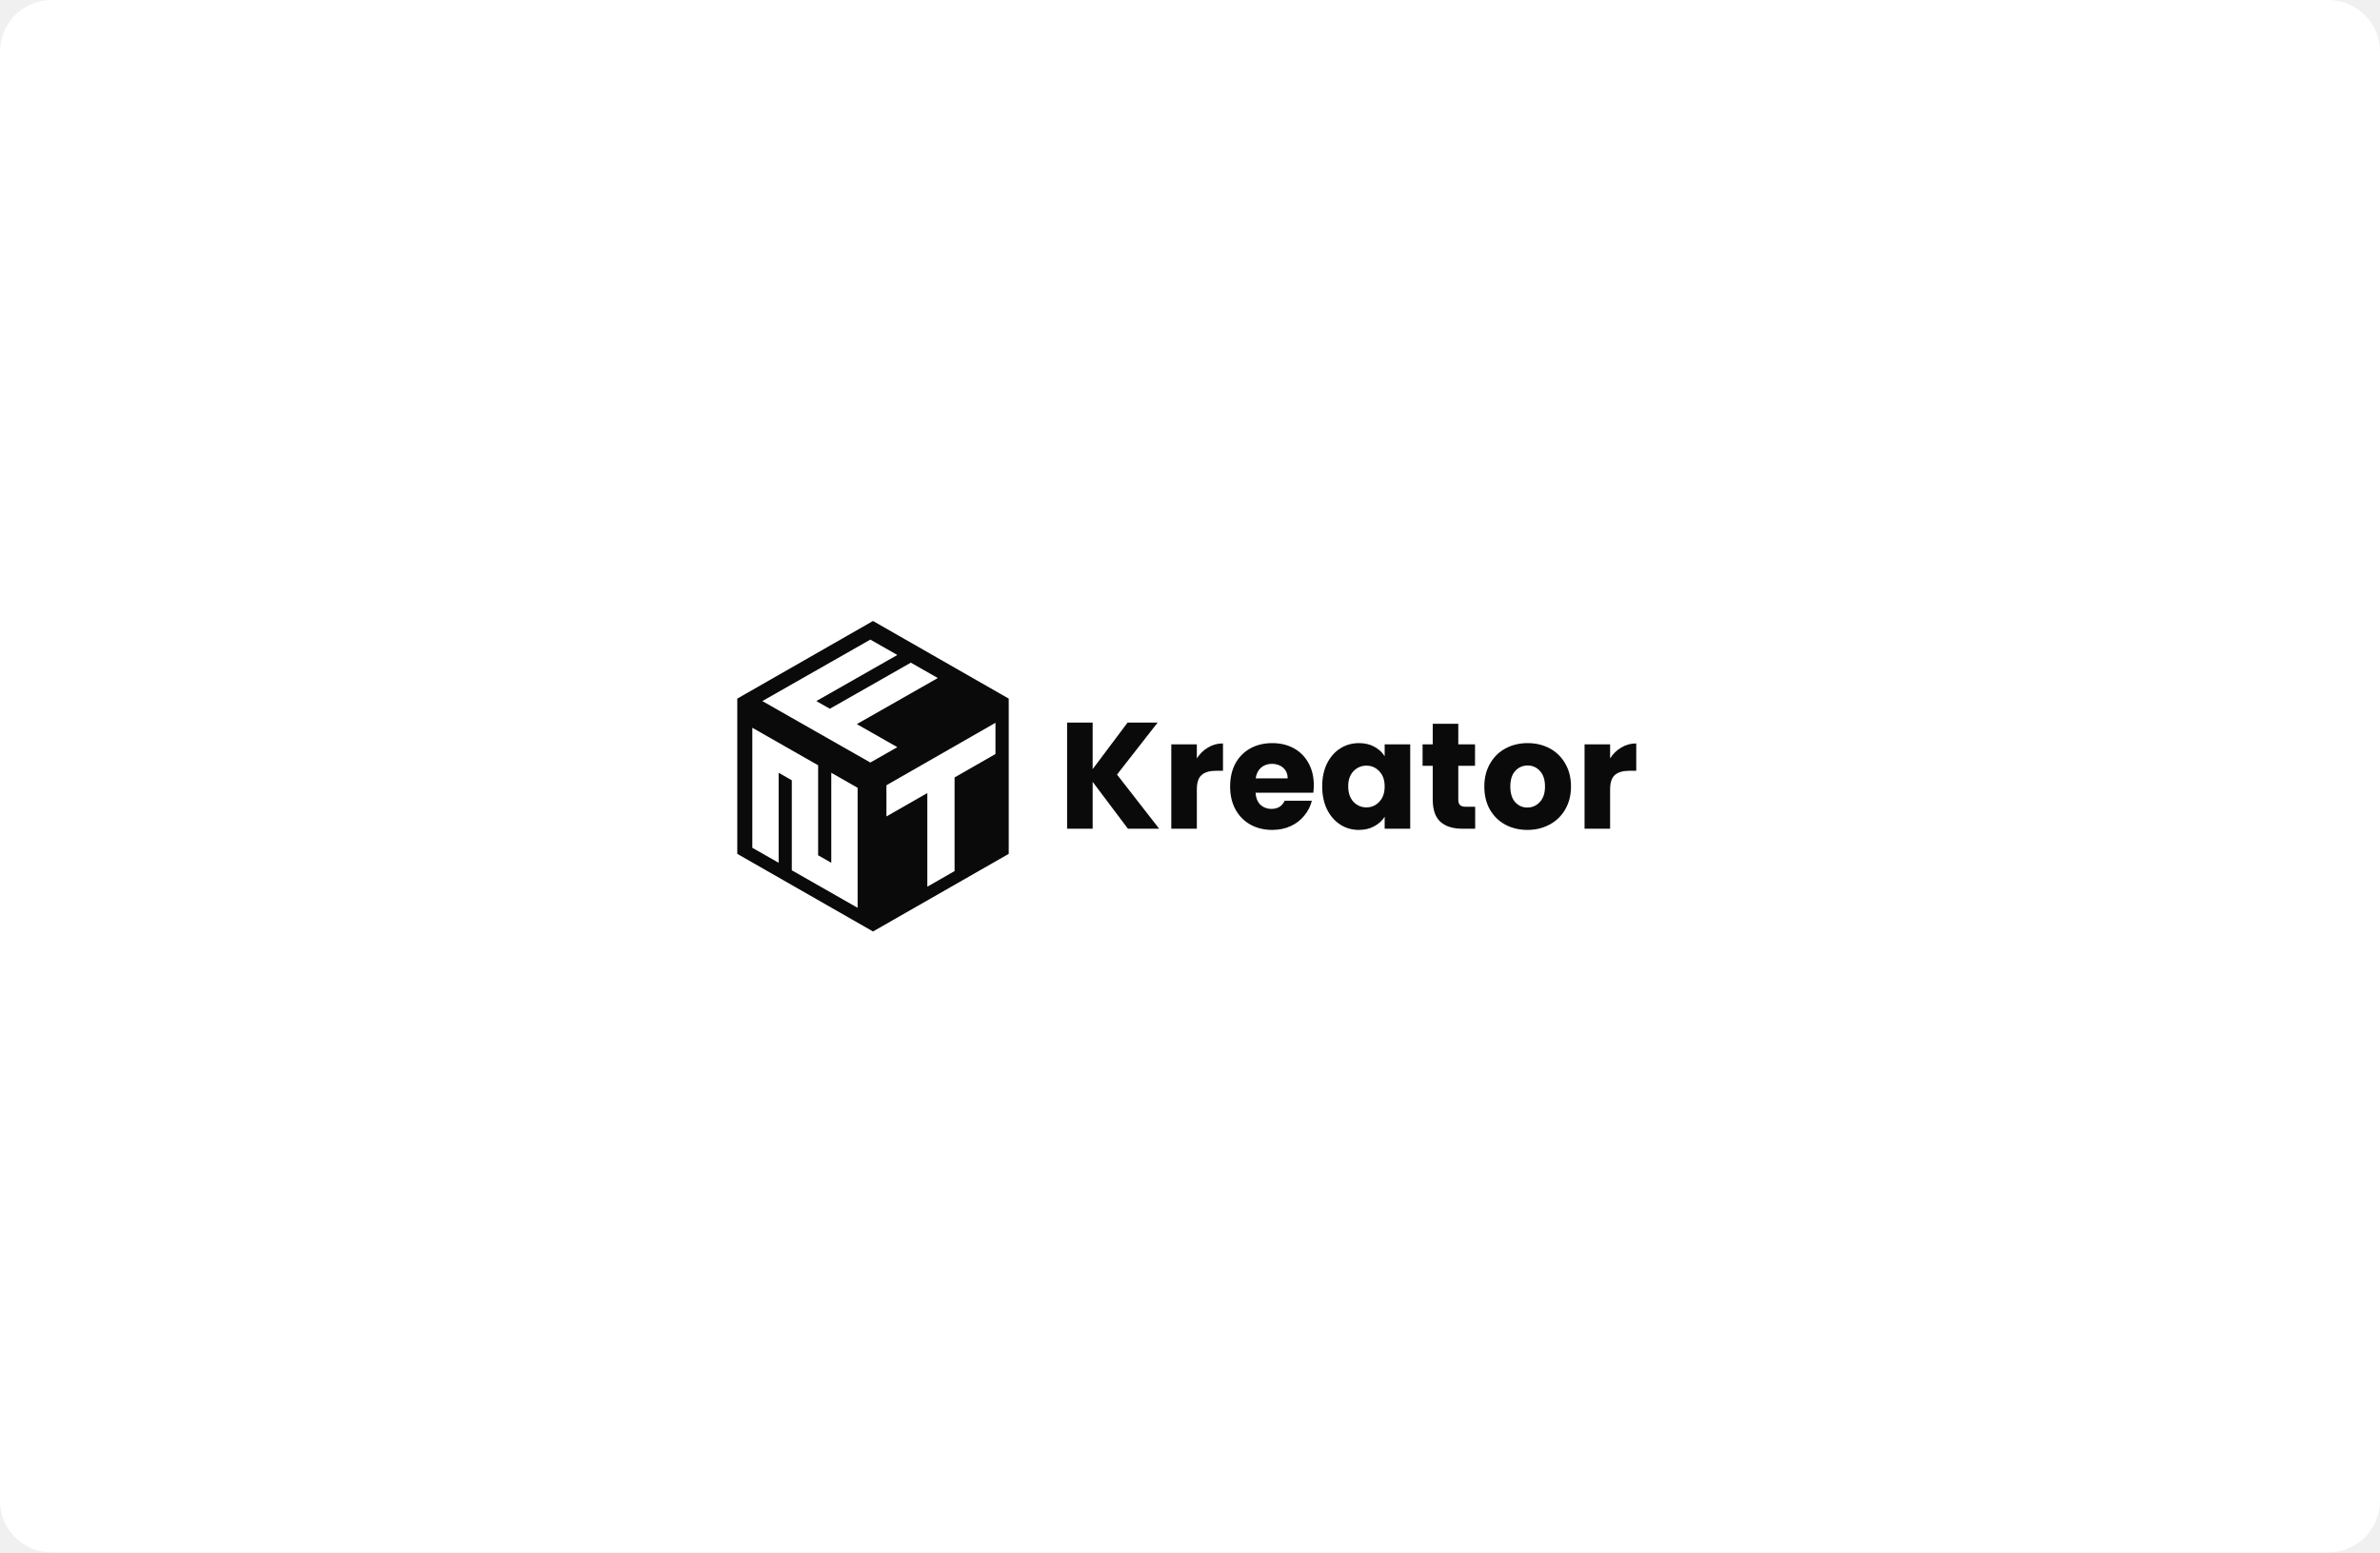
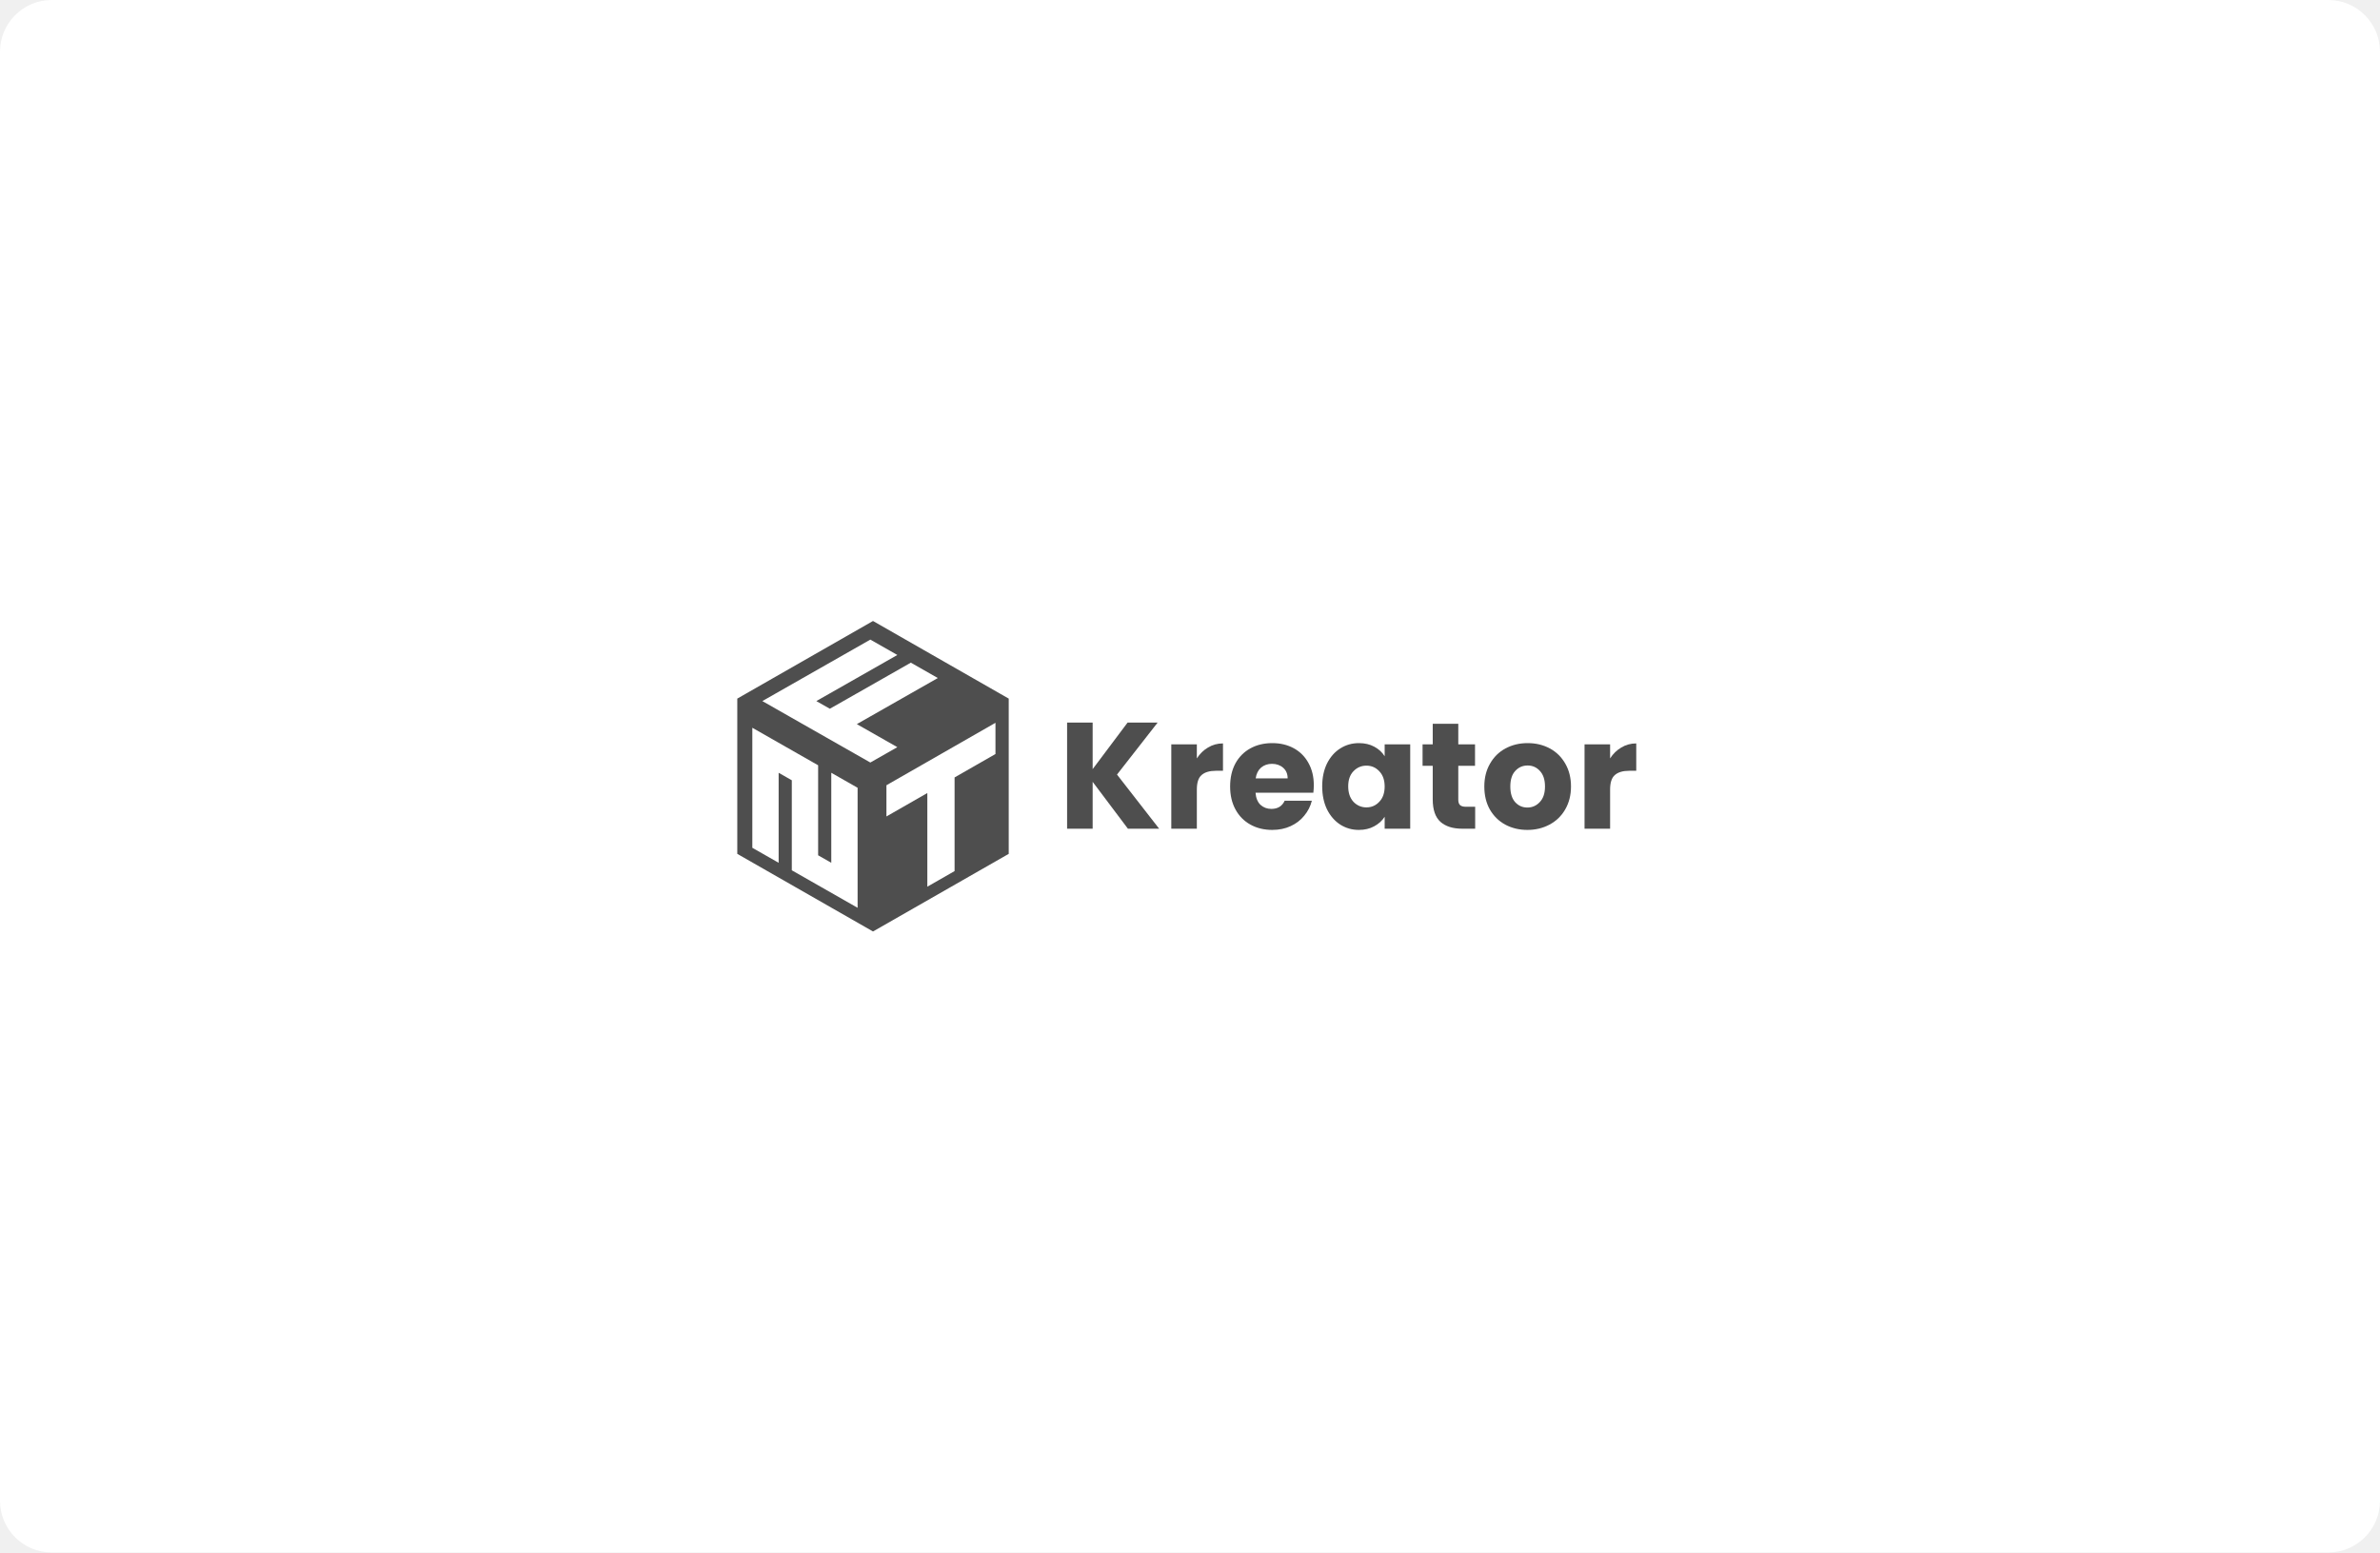
<svg xmlns="http://www.w3.org/2000/svg" preserveAspectRatio="none" overflow="visible" style="display: block;" width="368" height="240" viewBox="0 0 368 240" fill="none">
  <g id="Frame 404">
    <rect id="Rectangle 34625180" width="368" height="240" rx="8" fill="white" />
    <g id="NFTK">
-       <path fill-rule="evenodd" clip-rule="evenodd" d="M134.986 96L114 108V132.001L134.986 144L155.971 132.001V108L134.986 96ZM132.605 121.786V140.34L122.431 134.541V120.626L120.395 119.466V133.381L116.326 131.063V112.507L126.501 118.306V132.223L128.535 133.381V119.466L132.605 121.786ZM153.922 116.566V111.74L137.062 121.393V126.218L143.385 122.598V137.076L147.599 134.663V120.186L153.922 116.566ZM145.008 104.819L140.835 107.194H140.834L134.574 110.756H134.572L132.486 111.944L138.746 115.506L134.572 117.882L130.4 115.508H130.398L117.876 108.381L134.572 98.879L138.748 101.255L126.224 108.382L128.312 109.568L130.398 108.382H130.4L140.834 102.443L145.008 104.819Z" fill="#0A0A0A" />
-       <path d="M174.4 128.112L168.948 120.865V128.112H164.997V111.701H168.948V118.901L174.354 111.701H178.998L172.714 119.743L179.229 128.112H174.4Z" fill="#0A0A0A" />
-       <path d="M185.058 117.241C185.52 116.525 186.097 115.964 186.791 115.558C187.484 115.137 188.254 114.927 189.101 114.927V119.158H188.015C187.029 119.158 186.29 119.377 185.797 119.813C185.304 120.234 185.058 120.982 185.058 122.057V128.112H181.107V115.067H185.058V117.241Z" fill="#0A0A0A" />
-       <path d="M203.143 121.379C203.143 121.753 203.119 122.143 203.073 122.548H194.132C194.193 123.359 194.448 123.982 194.894 124.418C195.356 124.839 195.919 125.05 196.581 125.05C197.567 125.05 198.252 124.629 198.637 123.787H202.842C202.627 124.644 202.234 125.416 201.664 126.102C201.109 126.787 200.409 127.325 199.561 127.715C198.714 128.104 197.767 128.299 196.719 128.299C195.456 128.299 194.332 128.026 193.346 127.481C192.36 126.935 191.59 126.156 191.036 125.143C190.481 124.13 190.204 122.946 190.204 121.59C190.204 120.234 190.473 119.049 191.013 118.036C191.567 117.023 192.337 116.244 193.323 115.699C194.309 115.153 195.441 114.88 196.719 114.88C197.967 114.88 199.076 115.145 200.047 115.675C201.017 116.205 201.772 116.961 202.311 117.943C202.865 118.925 203.143 120.07 203.143 121.379ZM199.099 120.327C199.099 119.642 198.868 119.096 198.406 118.691C197.944 118.286 197.366 118.083 196.673 118.083C196.011 118.083 195.449 118.278 194.987 118.668C194.54 119.057 194.263 119.61 194.155 120.327H199.099Z" fill="#0A0A0A" />
-       <path d="M204.441 121.566C204.441 120.226 204.688 119.049 205.181 118.036C205.689 117.023 206.374 116.244 207.237 115.699C208.1 115.153 209.062 114.88 210.125 114.88C211.034 114.88 211.827 115.067 212.505 115.441C213.198 115.815 213.729 116.306 214.099 116.914V115.067H218.05V128.112H214.099V126.265C213.714 126.873 213.175 127.364 212.482 127.738C211.804 128.112 211.011 128.299 210.102 128.299C209.055 128.299 208.1 128.026 207.237 127.481C206.374 126.92 205.689 126.133 205.181 125.12C204.688 124.091 204.441 122.907 204.441 121.566ZM214.099 121.59C214.099 120.592 213.822 119.805 213.267 119.229C212.728 118.652 212.066 118.364 211.28 118.364C210.495 118.364 209.825 118.652 209.27 119.229C208.731 119.79 208.462 120.569 208.462 121.566C208.462 122.564 208.731 123.359 209.27 123.951C209.825 124.528 210.495 124.816 211.28 124.816C212.066 124.816 212.728 124.528 213.267 123.951C213.822 123.374 214.099 122.587 214.099 121.59Z" fill="#0A0A0A" />
-       <path d="M228.094 124.722V128.112H226.084C224.651 128.112 223.535 127.761 222.734 127.06C221.933 126.343 221.532 125.182 221.532 123.577V118.387H219.961V115.067H221.532V111.888H225.483V115.067H228.071V118.387H225.483V123.624C225.483 124.013 225.575 124.294 225.76 124.465C225.945 124.637 226.253 124.722 226.684 124.722H228.094Z" fill="#0A0A0A" />
-       <path d="M236.163 128.299C234.9 128.299 233.76 128.026 232.744 127.481C231.742 126.935 230.949 126.156 230.364 125.143C229.794 124.13 229.509 122.946 229.509 121.59C229.509 120.249 229.802 119.073 230.387 118.06C230.972 117.031 231.773 116.244 232.79 115.699C233.806 115.153 234.946 114.88 236.209 114.88C237.472 114.88 238.612 115.153 239.629 115.699C240.646 116.244 241.446 117.031 242.032 118.06C242.617 119.073 242.91 120.249 242.91 121.59C242.91 122.93 242.609 124.115 242.009 125.143C241.423 126.156 240.615 126.935 239.583 127.481C238.566 128.026 237.426 128.299 236.163 128.299ZM236.163 124.839C236.918 124.839 237.557 124.559 238.081 123.998C238.62 123.437 238.89 122.634 238.89 121.59C238.89 120.546 238.628 119.743 238.104 119.182C237.596 118.621 236.964 118.34 236.209 118.34C235.439 118.34 234.8 118.621 234.292 119.182C233.783 119.727 233.529 120.53 233.529 121.59C233.529 122.634 233.776 123.437 234.269 123.998C234.777 124.559 235.408 124.839 236.163 124.839Z" fill="#0A0A0A" />
-       <path d="M248.957 117.241C249.419 116.525 249.996 115.964 250.69 115.558C251.383 115.137 252.153 114.927 253 114.927V119.158H251.914C250.928 119.158 250.189 119.377 249.696 119.813C249.203 120.234 248.957 120.982 248.957 122.057V128.112H245.006V115.067H248.957V117.241Z" fill="#0A0A0A" />
+       <path fill-rule="evenodd" clip-rule="evenodd" d="M134.986 96L114 108V132.001L134.986 144L155.971 132.001V108L134.986 96ZM132.605 121.786V140.34L122.431 134.541V120.626L120.395 119.466V133.381L116.326 131.063V112.507L126.501 118.306V132.223L128.535 133.381V119.466L132.605 121.786ZM153.922 116.566V111.74L137.062 121.393V126.218L143.385 122.598V137.076L147.599 134.663V120.186L153.922 116.566ZM145.008 104.819L140.835 107.194H140.834L134.574 110.756H134.572L132.486 111.944L138.746 115.506L134.572 117.882L130.4 115.508H130.398L117.876 108.381L134.572 98.879L138.748 101.255L126.224 108.382L128.312 109.568L130.398 108.382H130.4L140.834 102.443L145.008 104.819Z" fill="#4E4E4E" />
+       <path d="M174.4 128.112L168.948 120.865V128.112H164.997V111.701H168.948V118.901L174.354 111.701H178.998L172.714 119.743L179.229 128.112H174.4Z" fill="#4E4E4E" />
+       <path d="M185.058 117.241C185.52 116.525 186.097 115.964 186.791 115.558C187.484 115.137 188.254 114.927 189.101 114.927V119.158H188.015C187.029 119.158 186.29 119.377 185.797 119.813C185.304 120.234 185.058 120.982 185.058 122.057V128.112H181.107V115.067H185.058V117.241Z" fill="#4E4E4E" />
+       <path d="M203.143 121.379C203.143 121.753 203.119 122.143 203.073 122.548H194.132C194.193 123.359 194.448 123.982 194.894 124.418C195.356 124.839 195.919 125.05 196.581 125.05C197.567 125.05 198.252 124.629 198.637 123.787H202.842C202.627 124.644 202.234 125.416 201.664 126.102C201.109 126.787 200.409 127.325 199.561 127.715C198.714 128.104 197.767 128.299 196.719 128.299C195.456 128.299 194.332 128.026 193.346 127.481C192.36 126.935 191.59 126.156 191.036 125.143C190.481 124.13 190.204 122.946 190.204 121.59C190.204 120.234 190.473 119.049 191.013 118.036C191.567 117.023 192.337 116.244 193.323 115.699C194.309 115.153 195.441 114.88 196.719 114.88C197.967 114.88 199.076 115.145 200.047 115.675C201.017 116.205 201.772 116.961 202.311 117.943C202.865 118.925 203.143 120.07 203.143 121.379ZM199.099 120.327C199.099 119.642 198.868 119.096 198.406 118.691C197.944 118.286 197.366 118.083 196.673 118.083C196.011 118.083 195.449 118.278 194.987 118.668C194.54 119.057 194.263 119.61 194.155 120.327H199.099Z" fill="#4E4E4E" />
+       <path d="M204.441 121.566C204.441 120.226 204.688 119.049 205.181 118.036C205.689 117.023 206.374 116.244 207.237 115.699C208.1 115.153 209.062 114.88 210.125 114.88C211.034 114.88 211.827 115.067 212.505 115.441C213.198 115.815 213.729 116.306 214.099 116.914V115.067H218.05V128.112H214.099V126.265C213.714 126.873 213.175 127.364 212.482 127.738C211.804 128.112 211.011 128.299 210.102 128.299C209.055 128.299 208.1 128.026 207.237 127.481C206.374 126.92 205.689 126.133 205.181 125.12C204.688 124.091 204.441 122.907 204.441 121.566ZM214.099 121.59C214.099 120.592 213.822 119.805 213.267 119.229C212.728 118.652 212.066 118.364 211.28 118.364C210.495 118.364 209.825 118.652 209.27 119.229C208.731 119.79 208.462 120.569 208.462 121.566C208.462 122.564 208.731 123.359 209.27 123.951C209.825 124.528 210.495 124.816 211.28 124.816C212.066 124.816 212.728 124.528 213.267 123.951C213.822 123.374 214.099 122.587 214.099 121.59Z" fill="#4E4E4E" />
+       <path d="M228.094 124.722V128.112H226.084C224.651 128.112 223.535 127.761 222.734 127.06C221.933 126.343 221.532 125.182 221.532 123.577V118.387H219.961V115.067H221.532V111.888H225.483V115.067H228.071V118.387H225.483V123.624C225.483 124.013 225.575 124.294 225.76 124.465C225.945 124.637 226.253 124.722 226.684 124.722H228.094Z" fill="#4E4E4E" />
+       <path d="M236.163 128.299C234.9 128.299 233.76 128.026 232.744 127.481C231.742 126.935 230.949 126.156 230.364 125.143C229.794 124.13 229.509 122.946 229.509 121.59C229.509 120.249 229.802 119.073 230.387 118.06C230.972 117.031 231.773 116.244 232.79 115.699C233.806 115.153 234.946 114.88 236.209 114.88C237.472 114.88 238.612 115.153 239.629 115.699C240.646 116.244 241.446 117.031 242.032 118.06C242.617 119.073 242.91 120.249 242.91 121.59C242.91 122.93 242.609 124.115 242.009 125.143C241.423 126.156 240.615 126.935 239.583 127.481C238.566 128.026 237.426 128.299 236.163 128.299ZM236.163 124.839C236.918 124.839 237.557 124.559 238.081 123.998C238.62 123.437 238.89 122.634 238.89 121.59C238.89 120.546 238.628 119.743 238.104 119.182C237.596 118.621 236.964 118.34 236.209 118.34C235.439 118.34 234.8 118.621 234.292 119.182C233.783 119.727 233.529 120.53 233.529 121.59C233.529 122.634 233.776 123.437 234.269 123.998C234.777 124.559 235.408 124.839 236.163 124.839Z" fill="#4E4E4E" />
+       <path d="M248.957 117.241C249.419 116.525 249.996 115.964 250.69 115.558C251.383 115.137 252.153 114.927 253 114.927V119.158H251.914C250.928 119.158 250.189 119.377 249.696 119.813C249.203 120.234 248.957 120.982 248.957 122.057V128.112H245.006V115.067H248.957V117.241Z" fill="#4E4E4E" />
    </g>
  </g>
</svg>
